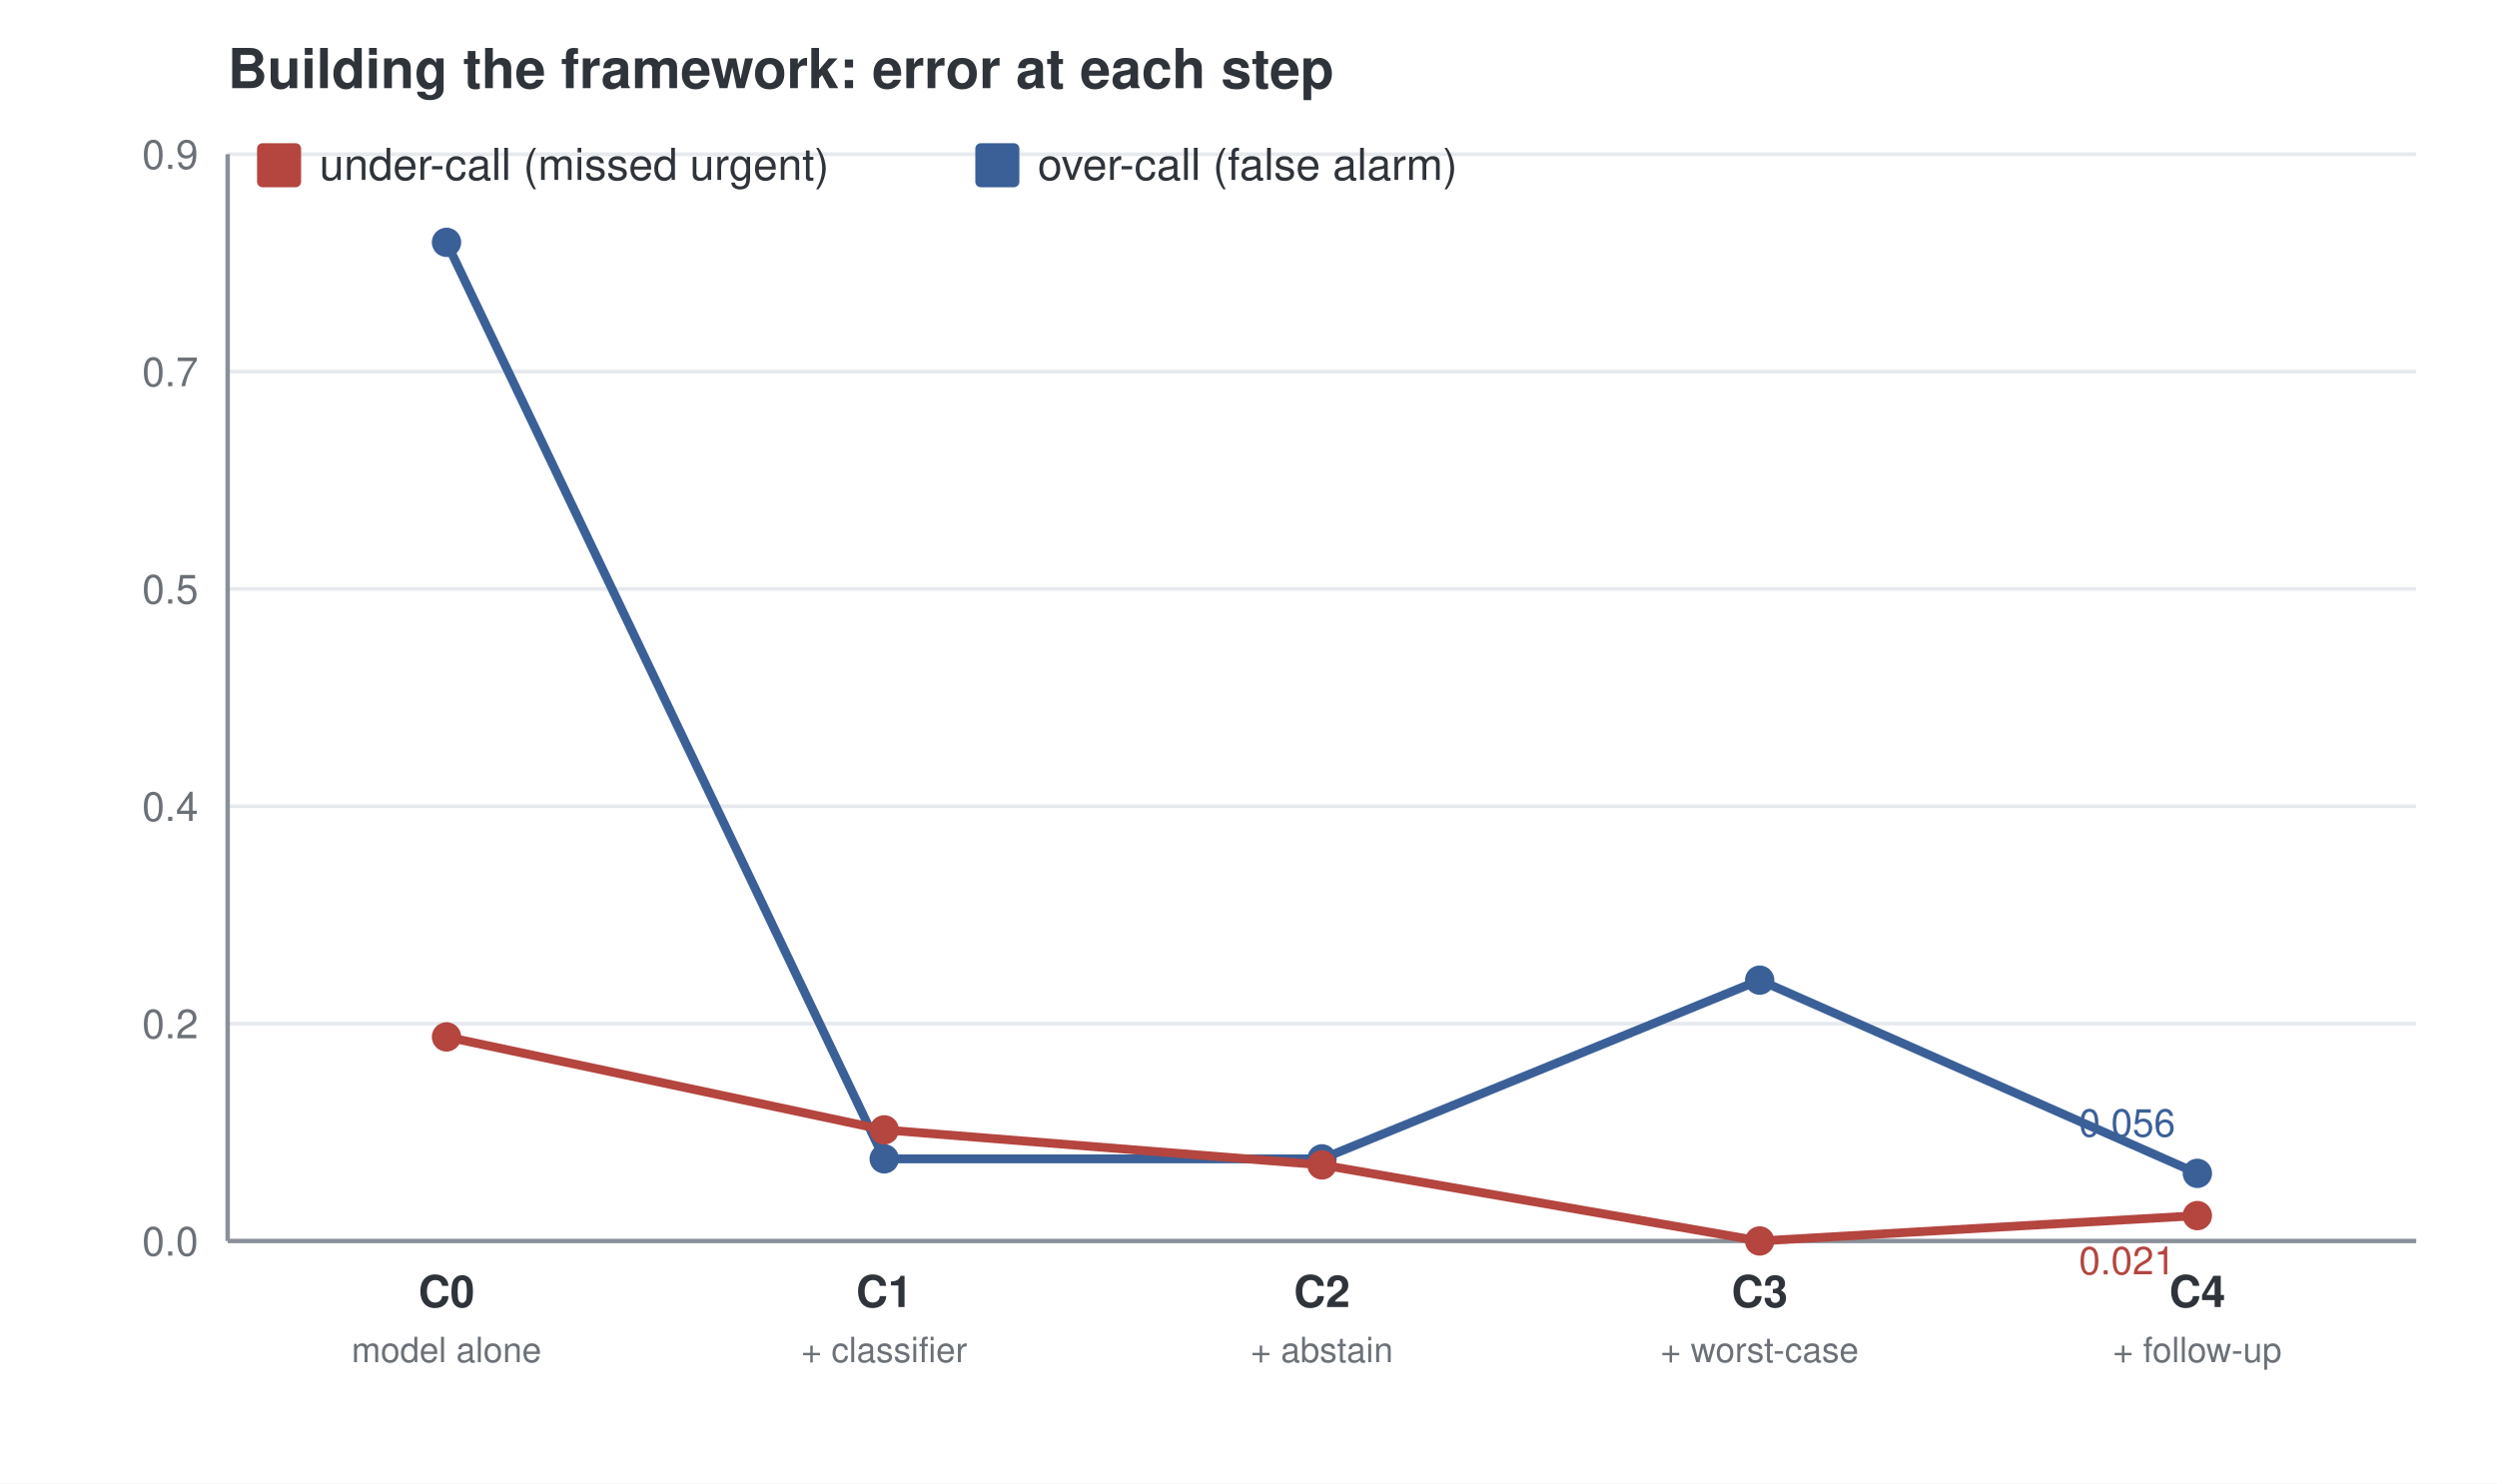
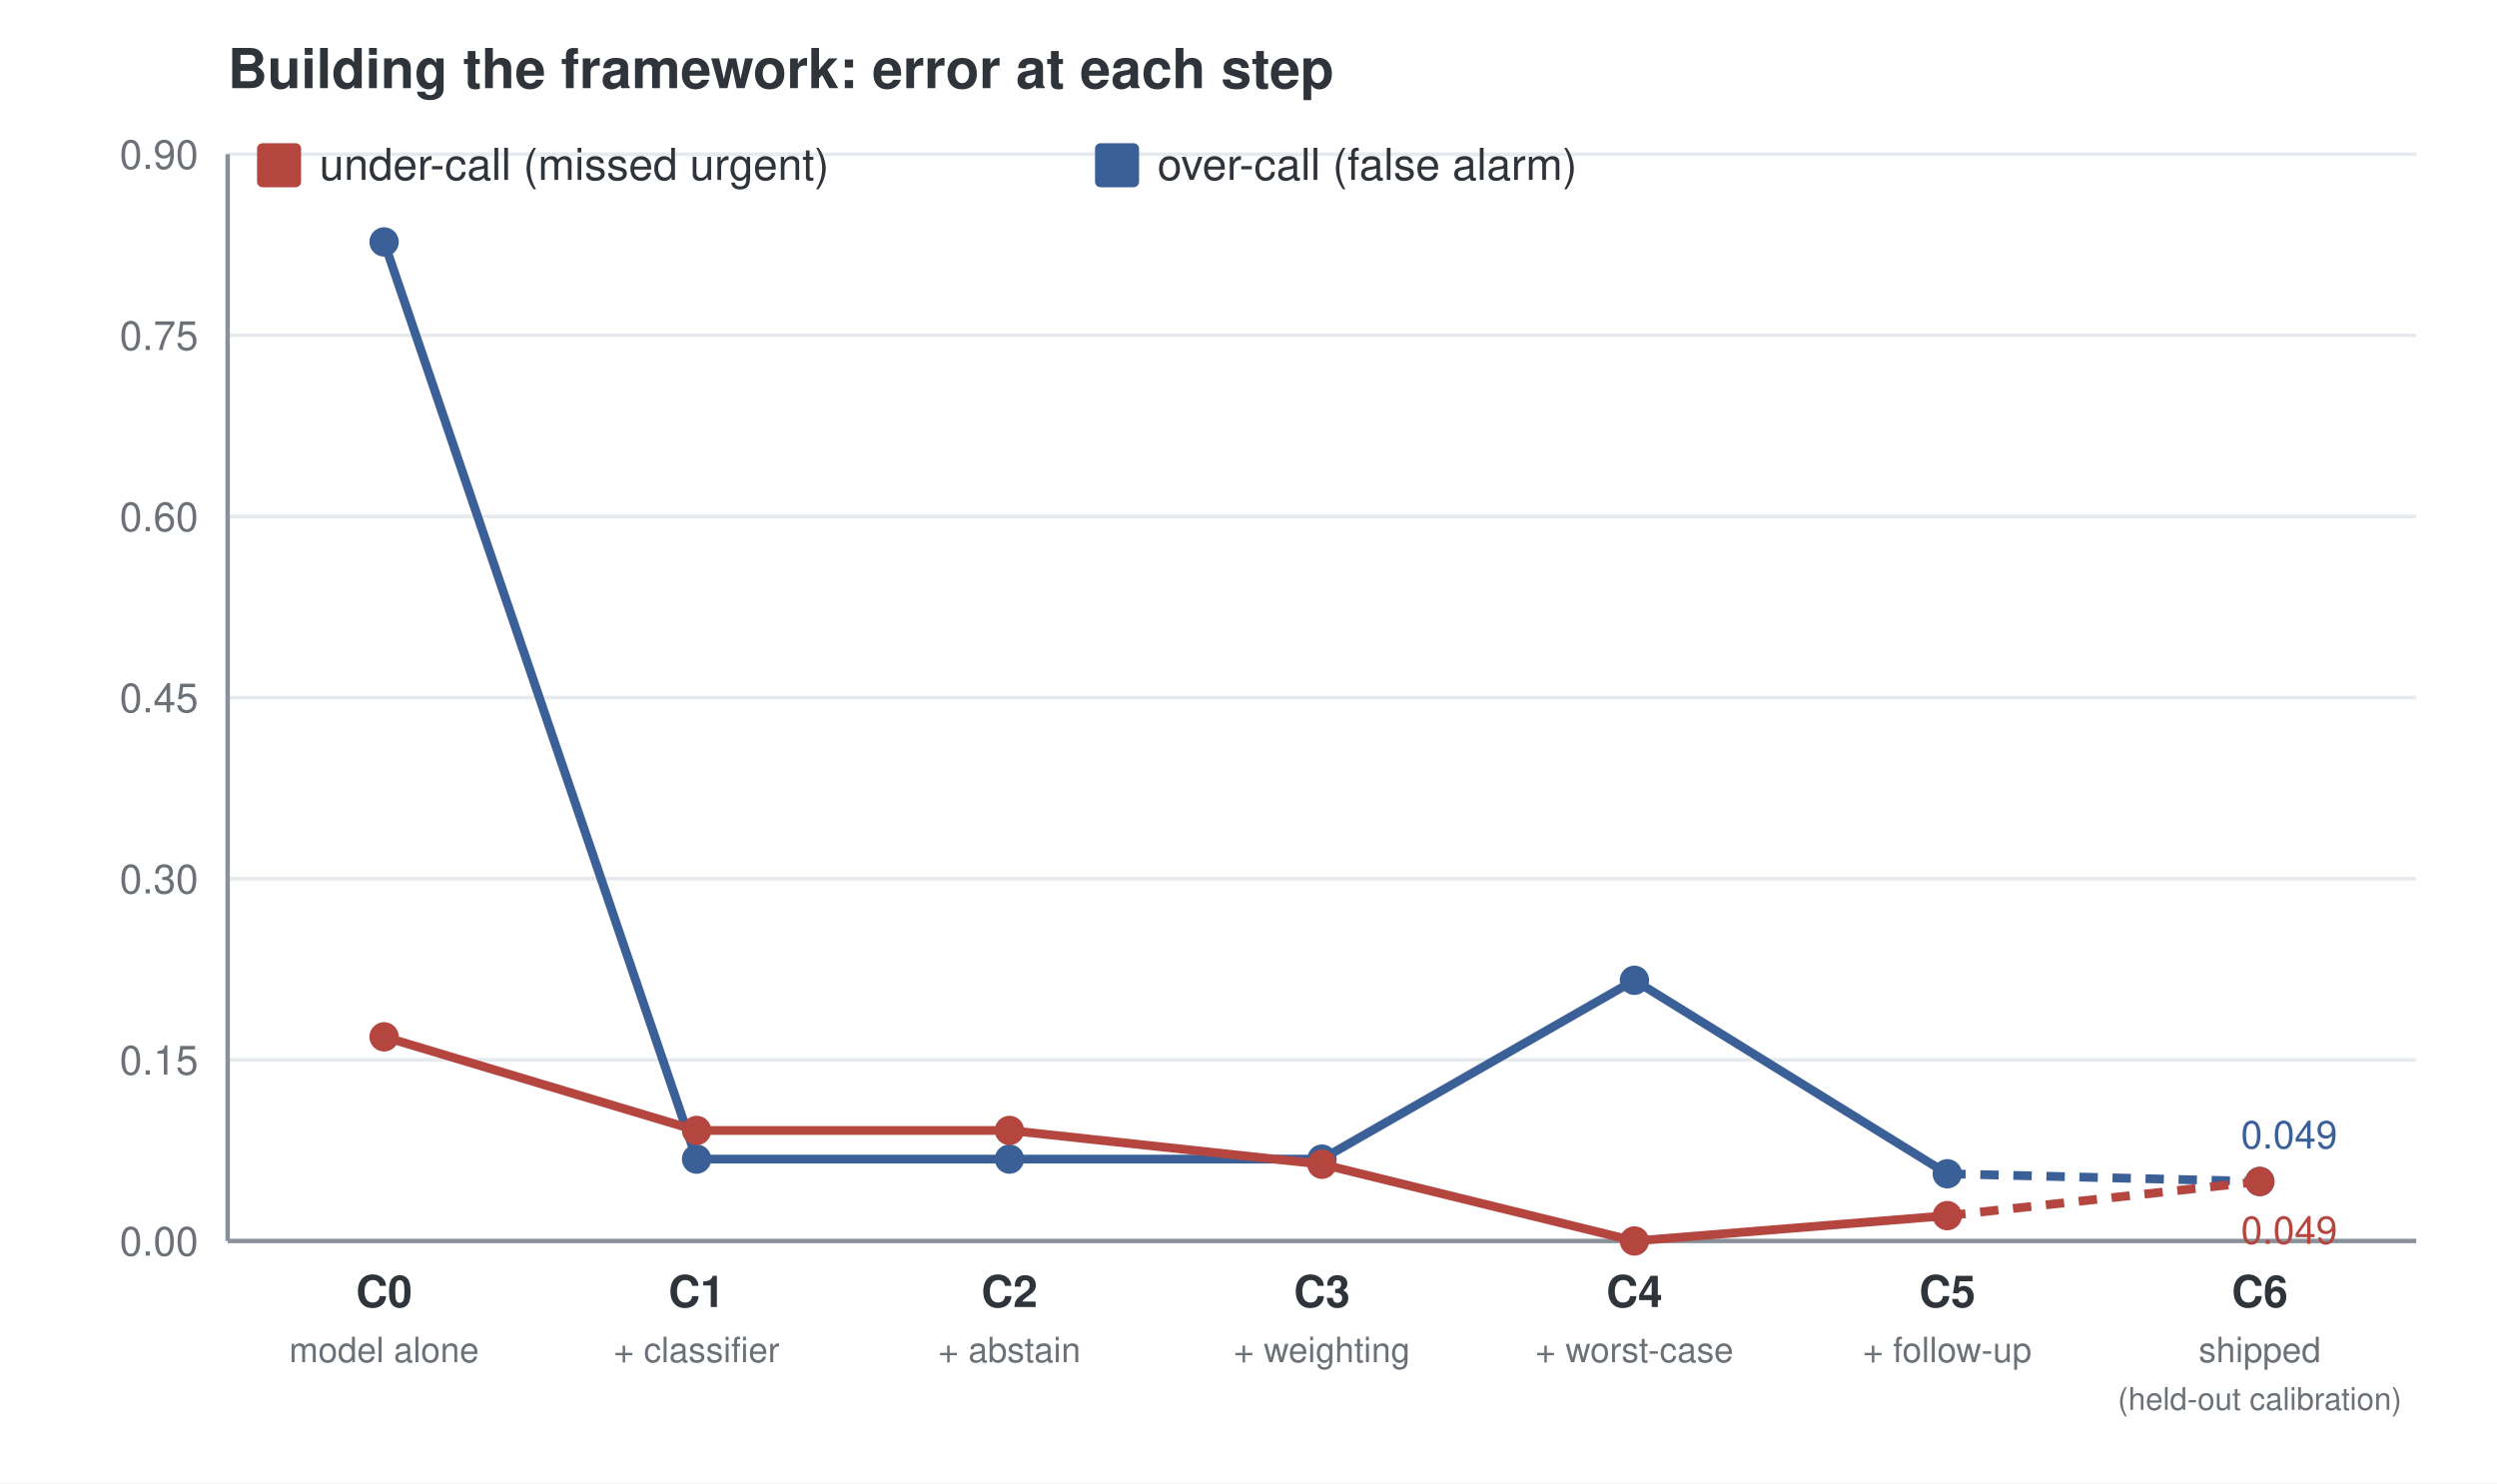
<svg xmlns="http://www.w3.org/2000/svg" viewBox="0 0 680 404" width="680" height="404">
  <rect x="0" y="0" width="680" height="404" fill="#ffffff" />
  <text x="62" y="24" font-family="Helvetica, Arial, sans-serif" font-size="15" fill="#2F343A" text-anchor="start" font-weight="bold">Building the framework: error at each step</text>
-   <line x1="62" y1="338" x2="658" y2="338" stroke="#E6E9ED" stroke-width="1" />
-   <text x="54" y="342" font-family="Helvetica, Arial, sans-serif" font-size="11" fill="#6B7177" text-anchor="end">0.0</text>
-   <line x1="62" y1="278.8" x2="658" y2="278.8" stroke="#E6E9ED" stroke-width="1" />
-   <text x="54" y="282.8" font-family="Helvetica, Arial, sans-serif" font-size="11" fill="#6B7177" text-anchor="end">0.2</text>
-   <line x1="62" y1="219.6" x2="658" y2="219.6" stroke="#E6E9ED" stroke-width="1" />
-   <text x="54" y="223.6" font-family="Helvetica, Arial, sans-serif" font-size="11" fill="#6B7177" text-anchor="end">0.4</text>
-   <line x1="62" y1="160.4" x2="658" y2="160.4" stroke="#E6E9ED" stroke-width="1" />
-   <text x="54" y="164.4" font-family="Helvetica, Arial, sans-serif" font-size="11" fill="#6B7177" text-anchor="end">0.5</text>
-   <line x1="62" y1="101.2" x2="658" y2="101.2" stroke="#E6E9ED" stroke-width="1" />
-   <text x="54" y="105.2" font-family="Helvetica, Arial, sans-serif" font-size="11" fill="#6B7177" text-anchor="end">0.7</text>
-   <line x1="62" y1="42" x2="658" y2="42" stroke="#E6E9ED" stroke-width="1" />
-   <text x="54" y="46" font-family="Helvetica, Arial, sans-serif" font-size="11" fill="#6B7177" text-anchor="end">0.9</text>
+   <line x1="62" y1="338.00" x2="658" y2="338.00" stroke="#E6E9ED" stroke-width="1" />
+   <text x="54" y="342.00" font-family="Helvetica, Arial, sans-serif" font-size="11" fill="#6B7177" text-anchor="end">0.00</text>
+   <line x1="62" y1="288.67" x2="658" y2="288.67" stroke="#E6E9ED" stroke-width="1" />
+   <text x="54" y="292.67" font-family="Helvetica, Arial, sans-serif" font-size="11" fill="#6B7177" text-anchor="end">0.15</text>
+   <line x1="62" y1="239.33" x2="658" y2="239.33" stroke="#E6E9ED" stroke-width="1" />
+   <text x="54" y="243.33" font-family="Helvetica, Arial, sans-serif" font-size="11" fill="#6B7177" text-anchor="end">0.30</text>
+   <line x1="62" y1="190.00" x2="658" y2="190.00" stroke="#E6E9ED" stroke-width="1" />
+   <text x="54" y="194.00" font-family="Helvetica, Arial, sans-serif" font-size="11" fill="#6B7177" text-anchor="end">0.45</text>
+   <line x1="62" y1="140.67" x2="658" y2="140.67" stroke="#E6E9ED" stroke-width="1" />
+   <text x="54" y="144.67" font-family="Helvetica, Arial, sans-serif" font-size="11" fill="#6B7177" text-anchor="end">0.60</text>
+   <line x1="62" y1="91.33" x2="658" y2="91.33" stroke="#E6E9ED" stroke-width="1" />
+   <text x="54" y="95.33" font-family="Helvetica, Arial, sans-serif" font-size="11" fill="#6B7177" text-anchor="end">0.75</text>
+   <line x1="62" y1="42.00" x2="658" y2="42.00" stroke="#E6E9ED" stroke-width="1" />
+   <text x="54" y="46.00" font-family="Helvetica, Arial, sans-serif" font-size="11" fill="#6B7177" text-anchor="end">0.90</text>
  <line x1="62" y1="42" x2="62" y2="338" stroke="#8A9099" stroke-width="1.2" />
  <line x1="62" y1="338" x2="658" y2="338" stroke="#8A9099" stroke-width="1.2" />
-   <text x="121.6" y="356" font-family="Helvetica, Arial, sans-serif" font-size="12" fill="#2F343A" text-anchor="middle" font-weight="bold">C0</text>
-   <text x="121.6" y="371" font-family="Helvetica, Arial, sans-serif" font-size="9.5" fill="#6B7177" text-anchor="middle">model alone</text>
-   <text x="240.8" y="356" font-family="Helvetica, Arial, sans-serif" font-size="12" fill="#2F343A" text-anchor="middle" font-weight="bold">C1</text>
-   <text x="240.8" y="371" font-family="Helvetica, Arial, sans-serif" font-size="9.5" fill="#6B7177" text-anchor="middle">+ classifier</text>
-   <text x="360" y="356" font-family="Helvetica, Arial, sans-serif" font-size="12" fill="#2F343A" text-anchor="middle" font-weight="bold">C2</text>
-   <text x="360" y="371" font-family="Helvetica, Arial, sans-serif" font-size="9.5" fill="#6B7177" text-anchor="middle">+ abstain</text>
-   <text x="479.2" y="356" font-family="Helvetica, Arial, sans-serif" font-size="12" fill="#2F343A" text-anchor="middle" font-weight="bold">C3</text>
-   <text x="479.2" y="371" font-family="Helvetica, Arial, sans-serif" font-size="9.5" fill="#6B7177" text-anchor="middle">+ worst-case</text>
-   <text x="598.4" y="356" font-family="Helvetica, Arial, sans-serif" font-size="12" fill="#2F343A" text-anchor="middle" font-weight="bold">C4</text>
-   <text x="598.4" y="371" font-family="Helvetica, Arial, sans-serif" font-size="9.5" fill="#6B7177" text-anchor="middle">+ follow-up</text>
-   <polyline points="121.6,66.009 240.8,315.636 360,315.636 479.2,266.96 598.4,319.582" fill="none" stroke="#3B6098" stroke-width="2.4" />
-   <circle cx="121.6" cy="66.009" r="4" fill="#3B6098" />
-   <circle cx="240.8" cy="315.636" r="4" fill="#3B6098" />
-   <circle cx="360" cy="315.636" r="4" fill="#3B6098" />
-   <circle cx="479.2" cy="266.96" r="4" fill="#3B6098" />
-   <circle cx="598.4" cy="319.582" r="4" fill="#3B6098" />
-   <polyline points="121.6,282.418 240.8,307.742 360,317.28 479.2,338 598.4,331.093" fill="none" stroke="#B4453F" stroke-width="2.4" />
-   <circle cx="121.6" cy="282.418" r="4" fill="#B4453F" />
-   <circle cx="240.8" cy="307.742" r="4" fill="#B4453F" />
-   <circle cx="360" cy="317.28" r="4" fill="#B4453F" />
-   <circle cx="479.2" cy="338" r="4" fill="#B4453F" />
-   <circle cx="598.4" cy="331.093" r="4" fill="#B4453F" />
-   <text x="592.4" y="309.582" font-family="Helvetica, Arial, sans-serif" font-size="10.5" fill="#3B6098" text-anchor="end">0.056</text>
-   <text x="592.4" y="347.093" font-family="Helvetica, Arial, sans-serif" font-size="10.5" fill="#B4453F" text-anchor="end">0.021</text>
+   <text x="104.6" y="356" font-family="Helvetica, Arial, sans-serif" font-size="12" fill="#2F343A" text-anchor="middle" font-weight="bold">C0</text>
+   <text x="104.6" y="371" font-family="Helvetica, Arial, sans-serif" font-size="9.5" fill="#6B7177" text-anchor="middle">model alone</text>
+   <text x="189.7" y="356" font-family="Helvetica, Arial, sans-serif" font-size="12" fill="#2F343A" text-anchor="middle" font-weight="bold">C1</text>
+   <text x="189.7" y="371" font-family="Helvetica, Arial, sans-serif" font-size="9.5" fill="#6B7177" text-anchor="middle">+ classifier</text>
+   <text x="274.9" y="356" font-family="Helvetica, Arial, sans-serif" font-size="12" fill="#2F343A" text-anchor="middle" font-weight="bold">C2</text>
+   <text x="274.9" y="371" font-family="Helvetica, Arial, sans-serif" font-size="9.5" fill="#6B7177" text-anchor="middle">+ abstain</text>
+   <text x="360.0" y="356" font-family="Helvetica, Arial, sans-serif" font-size="12" fill="#2F343A" text-anchor="middle" font-weight="bold">C3</text>
+   <text x="360.0" y="371" font-family="Helvetica, Arial, sans-serif" font-size="9.5" fill="#6B7177" text-anchor="middle">+ weighting</text>
+   <text x="445.1" y="356" font-family="Helvetica, Arial, sans-serif" font-size="12" fill="#2F343A" text-anchor="middle" font-weight="bold">C4</text>
+   <text x="445.1" y="371" font-family="Helvetica, Arial, sans-serif" font-size="9.5" fill="#6B7177" text-anchor="middle">+ worst-case</text>
+   <text x="530.3" y="356" font-family="Helvetica, Arial, sans-serif" font-size="12" fill="#2F343A" text-anchor="middle" font-weight="bold">C5</text>
+   <text x="530.3" y="371" font-family="Helvetica, Arial, sans-serif" font-size="9.5" fill="#6B7177" text-anchor="middle">+ follow-up</text>
+   <text x="615.4" y="356" font-family="Helvetica, Arial, sans-serif" font-size="12" fill="#2F343A" text-anchor="middle" font-weight="bold">C6</text>
+   <text x="615.4" y="371" font-family="Helvetica, Arial, sans-serif" font-size="9.5" fill="#6B7177" text-anchor="middle">shipped</text>
+   <text x="615.4" y="384" font-family="Helvetica, Arial, sans-serif" font-size="8.5" fill="#6B7177" text-anchor="middle">(held-out calibration)</text>
+   <polyline points="104.6,65.9 189.7,315.7 274.9,315.7 360.0,315.7 445.1,267.0 530.3,319.7" fill="none" stroke="#3B6098" stroke-width="2.4" />
+   <line x1="530.3" y1="319.7" x2="615.4" y2="321.8" stroke="#3B6098" stroke-width="2.4" stroke-dasharray="5 4" />
+   <circle cx="104.6" cy="65.9" r="4" fill="#3B6098" />
+   <circle cx="189.7" cy="315.7" r="4" fill="#3B6098" />
+   <circle cx="274.9" cy="315.7" r="4" fill="#3B6098" />
+   <circle cx="360.0" cy="315.7" r="4" fill="#3B6098" />
+   <circle cx="445.1" cy="267.0" r="4" fill="#3B6098" />
+   <circle cx="530.3" cy="319.7" r="4" fill="#3B6098" />
+   <circle cx="615.4" cy="321.8" r="4" fill="#3B6098" />
+   <polyline points="104.6,282.4 189.7,307.9 274.9,307.9 360.0,317.1 445.1,338.0 530.3,331.1" fill="none" stroke="#B4453F" stroke-width="2.4" />
+   <line x1="530.3" y1="331.1" x2="615.4" y2="321.8" stroke="#B4453F" stroke-width="2.4" stroke-dasharray="5 4" />
+   <circle cx="104.6" cy="282.4" r="4" fill="#B4453F" />
+   <circle cx="189.7" cy="307.9" r="4" fill="#B4453F" />
+   <circle cx="274.9" cy="307.9" r="4" fill="#B4453F" />
+   <circle cx="360.0" cy="317.1" r="4" fill="#B4453F" />
+   <circle cx="445.1" cy="338.0" r="4" fill="#B4453F" />
+   <circle cx="530.3" cy="331.1" r="4" fill="#B4453F" />
+   <circle cx="615.4" cy="321.8" r="4" fill="#B4453F" />
+   <text x="623.4" y="312.8" font-family="Helvetica, Arial, sans-serif" font-size="10.5" fill="#3B6098" text-anchor="middle">0.049</text>
+   <text x="623.4" y="338.8" font-family="Helvetica, Arial, sans-serif" font-size="10.5" fill="#B4453F" text-anchor="middle">0.049</text>
  <rect x="70" y="39" width="12" height="12" fill="#B4453F" stroke="none" rx="1.5" />
  <text x="87" y="49" font-family="Helvetica, Arial, sans-serif" font-size="12" fill="#2F343A" text-anchor="start">under-call (missed urgent)</text>
-   <rect x="265.6" y="39" width="12" height="12" fill="#3B6098" stroke="none" rx="1.5" />
-   <text x="282.6" y="49" font-family="Helvetica, Arial, sans-serif" font-size="12" fill="#2F343A" text-anchor="start">over-call (false alarm)</text>
+   <rect x="298.2" y="39" width="12" height="12" fill="#3B6098" stroke="none" rx="1.5" />
+   <text x="315.2" y="49" font-family="Helvetica, Arial, sans-serif" font-size="12" fill="#2F343A" text-anchor="start">over-call (false alarm)</text>
</svg>
